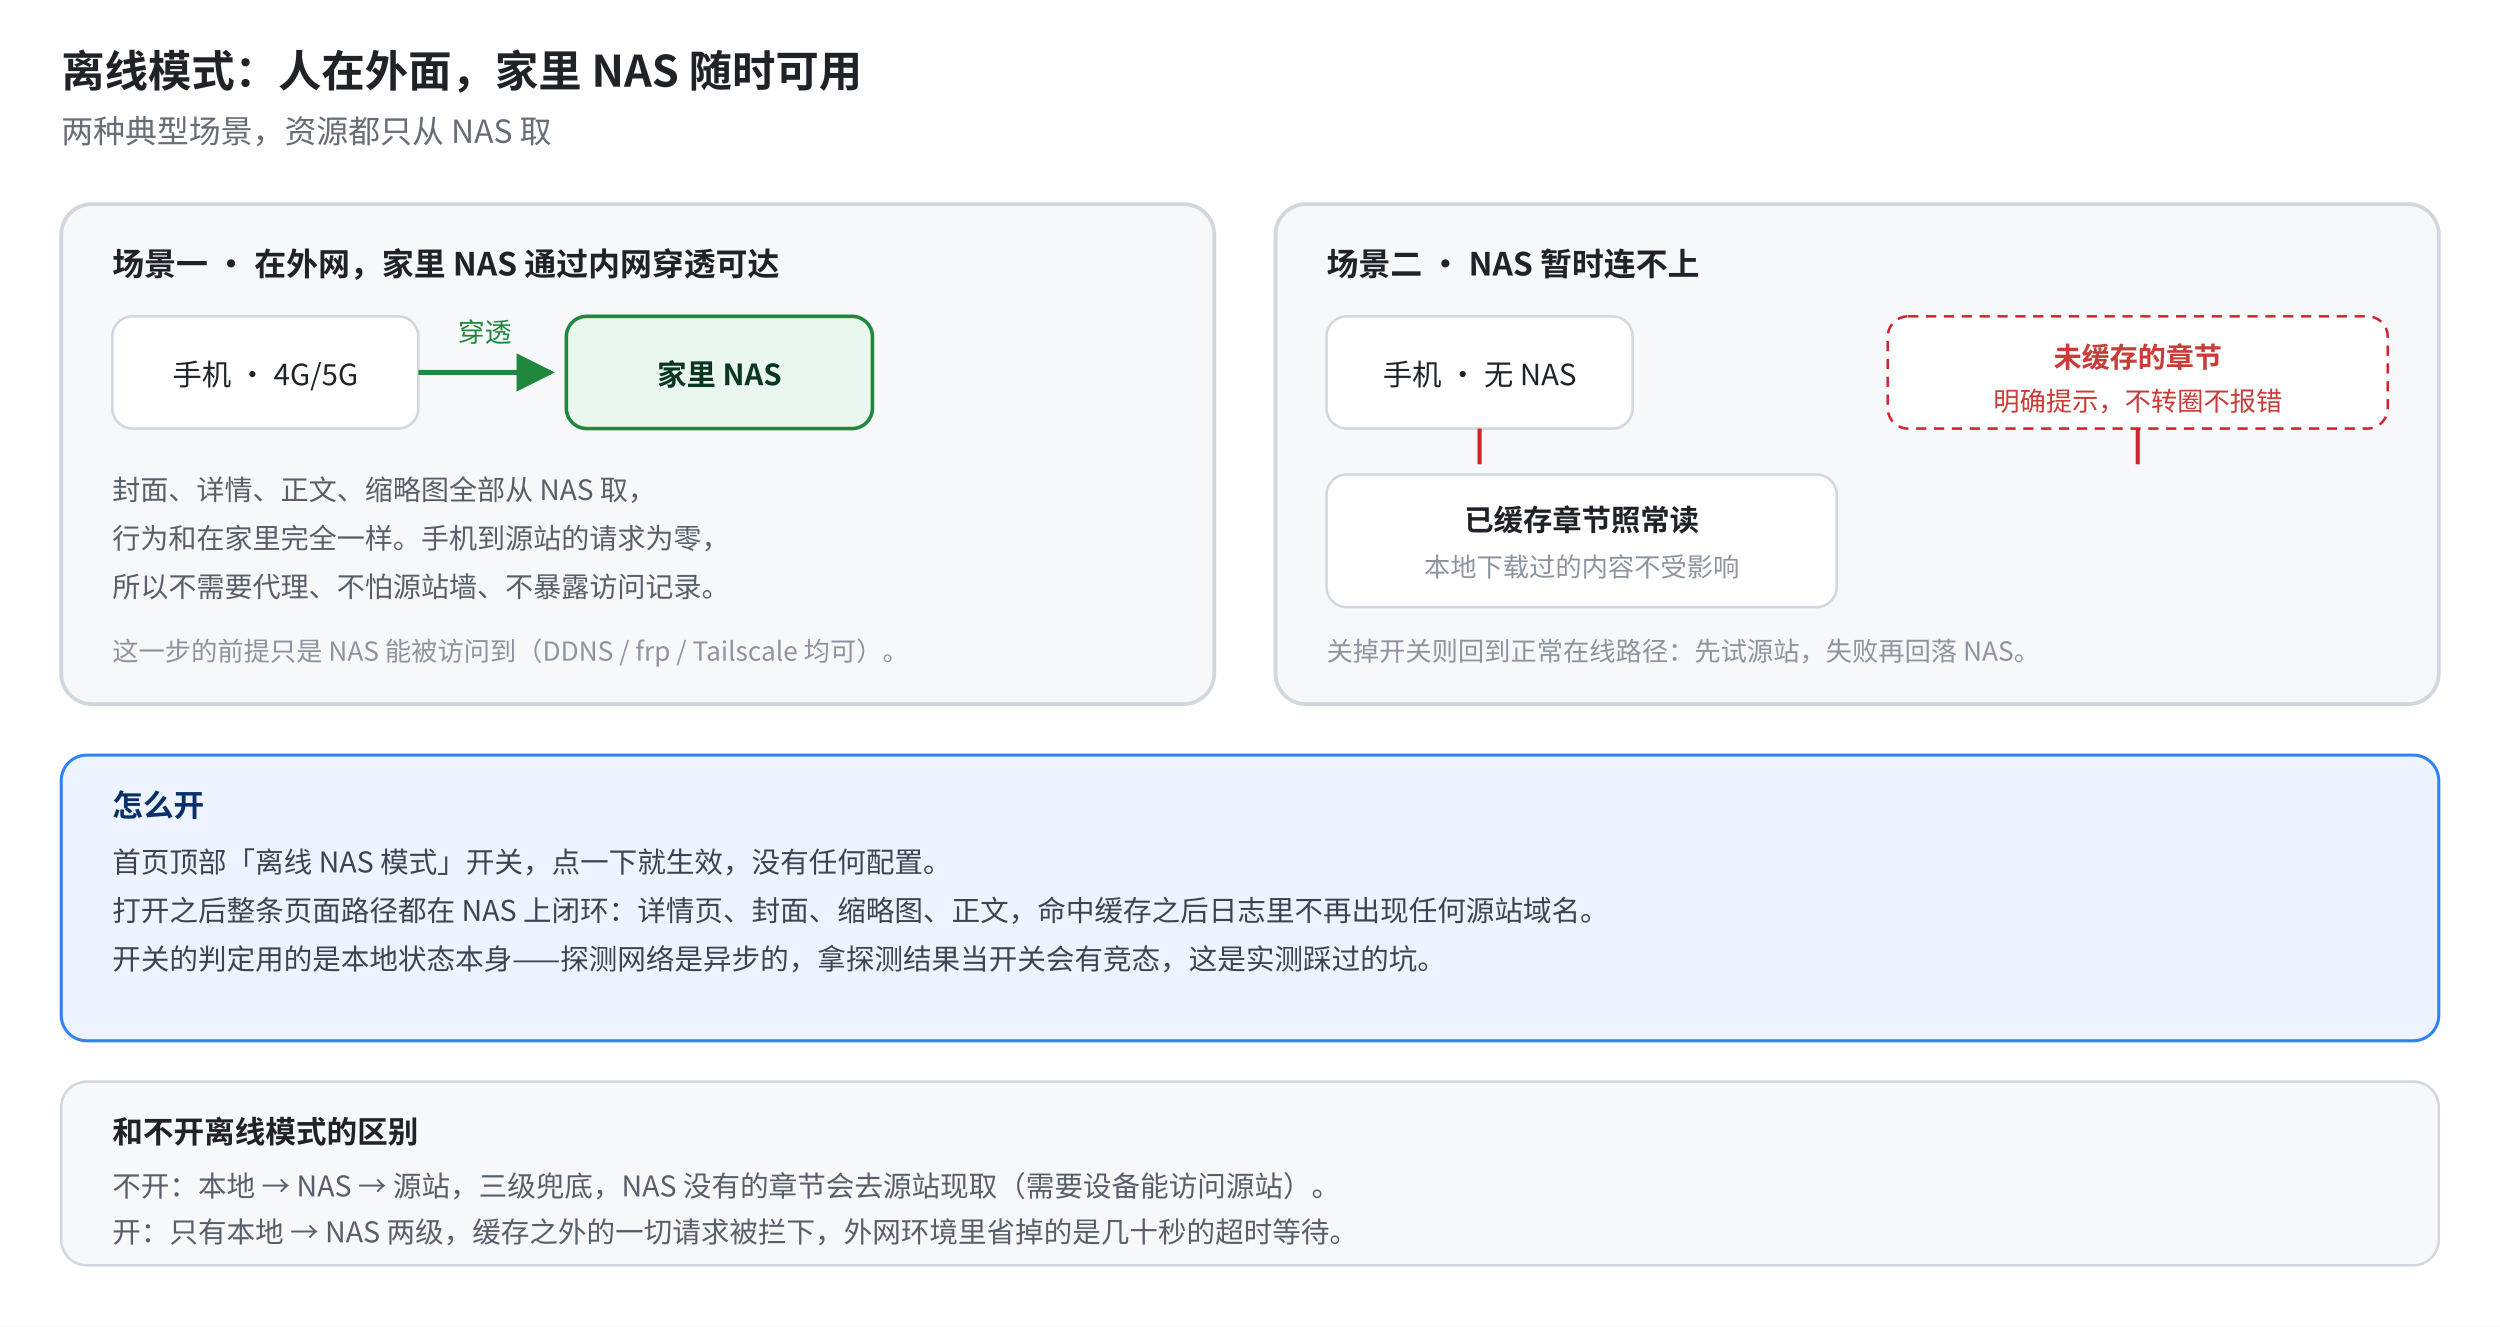
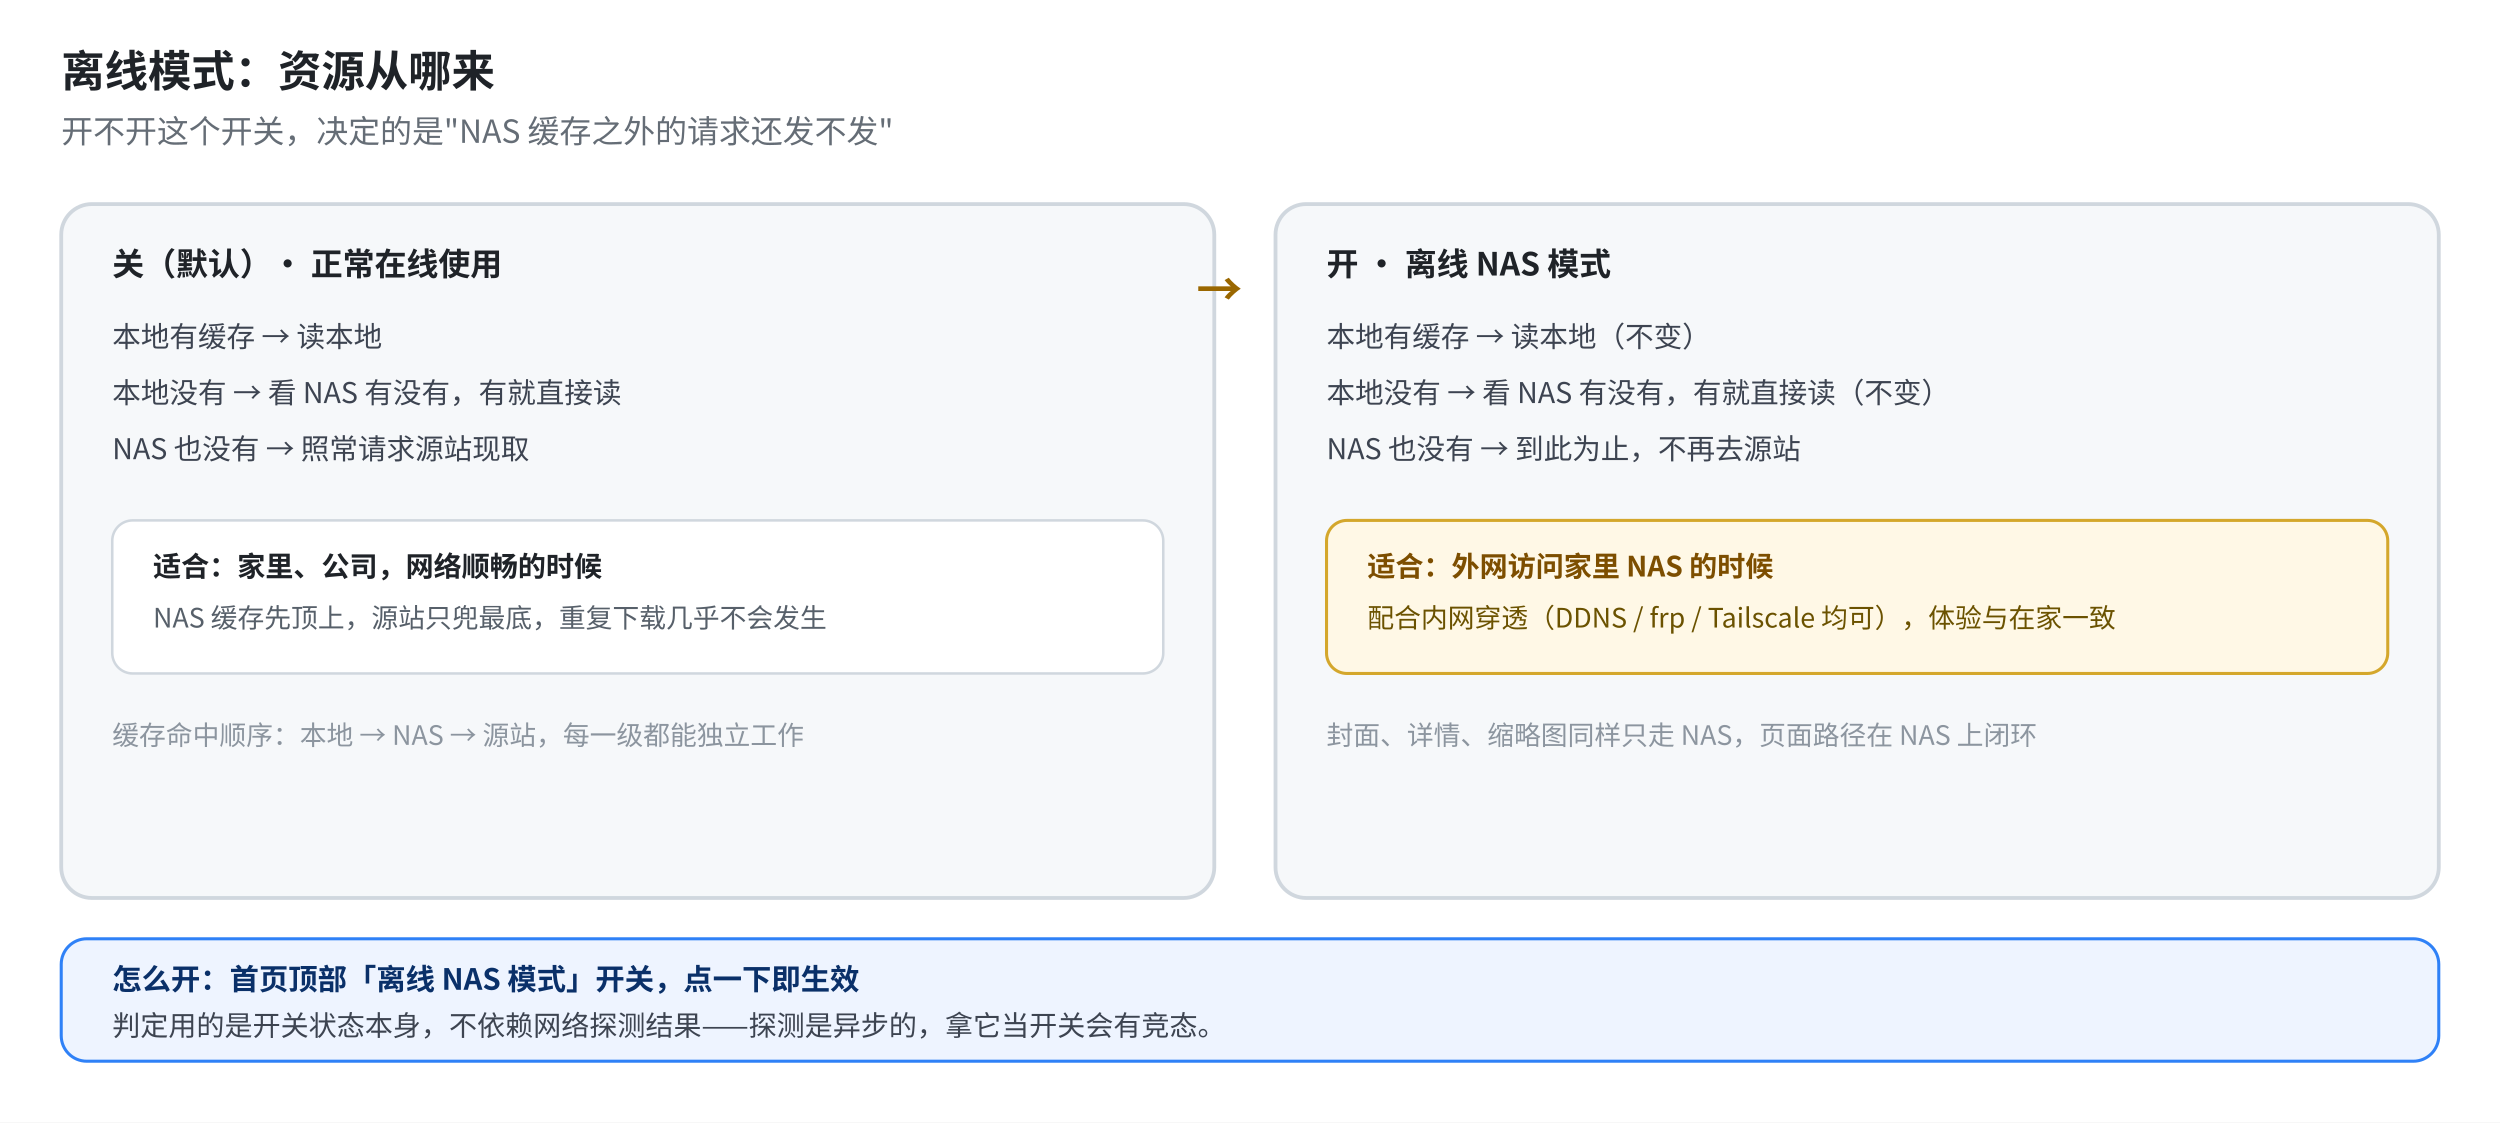
- <svg xmlns="http://www.w3.org/2000/svg" viewBox="0 0 980 520" width="980" height="520" font-family="PingFang SC, Hiragino Sans GB, Microsoft YaHei, Noto Sans CJK SC, Helvetica Neue, Arial, sans-serif">
+ <svg xmlns="http://www.w3.org/2000/svg" viewBox="0 0 980 440" width="980" height="440" font-family="PingFang SC, Hiragino Sans GB, Microsoft YaHei, Noto Sans CJK SC, Helvetica Neue, Arial, sans-serif">
  <defs>
-     <marker id="k1" viewBox="0 0 10 10" refX="9" refY="5" markerWidth="7.5" markerHeight="7.5" orient="auto-start-reverse">
+     <marker id="o1" viewBox="0 0 10 10" refX="9" refY="5" markerWidth="7.5" markerHeight="7.5" orient="auto-start-reverse">
      <path d="M 0 0 L 10 5 L 0 10 z" fill="#1f883d" />
    </marker>
-     <marker id="k2" viewBox="0 0 10 10" refX="9" refY="5" markerWidth="7.5" markerHeight="7.5" orient="auto-start-reverse">
-       <path d="M 0 0 L 10 5 L 0 10 z" fill="#d1242f" />
+     <marker id="o2" viewBox="0 0 10 10" refX="9" refY="5" markerWidth="7.5" markerHeight="7.5" orient="auto-start-reverse">
+       <path d="M 0 0 L 10 5 L 0 10 z" fill="#9a6700" />
    </marker>
  </defs>
-   <rect width="980" height="520" fill="#ffffff" />
-   <text x="24" y="34" font-size="17" font-weight="700" fill="#1f2328">离线模式：人在外面，家里 NAS 随时可用</text>
-   <text x="24" y="56" font-size="12.5" fill="#656d76">两种典型场景，资源都只从 NAS 取</text>
-   <rect x="24" y="80" width="452" height="196" rx="12" fill="#f6f8fa" stroke="#d0d7de" stroke-width="1.5" />
-   <text x="44" y="108" font-size="12.5" font-weight="700" fill="#1f2328">场景一 · 在外网，家里 NAS 通过内网穿透可达</text>
-   <rect x="44" y="124" width="120" height="44" rx="8" fill="#ffffff" stroke="#d0d7de" />
-   <text x="104" y="151" font-size="11.5" fill="#1f2328" text-anchor="middle">手机 · 4G/5G</text>
-   <line x1="164" y1="146" x2="216" y2="146" stroke="#1f883d" stroke-width="2" marker-end="url(#k1)" />
-   <text x="190" y="134" font-size="10.5" fill="#1f883d" text-anchor="middle">穿透</text>
-   <rect x="222" y="124" width="120" height="44" rx="8" fill="#eaf7ee" stroke="#1f883d" stroke-width="1.4" />
-   <text x="282" y="151" font-size="11.5" font-weight="700" fill="#0a3622" text-anchor="middle">家里 NAS</text>
-   <text x="44" y="196" font-size="11" fill="#57606a">封面、详情、正文、缩略图全部从 NAS 取，</text>
-   <text x="44" y="215" font-size="11" fill="#57606a">行为和在家里完全一样。手机到源站的请求为零，</text>
-   <text x="44" y="234" font-size="11" fill="#57606a">所以不需要代理、不怕源站墙、不暴露访问记录。</text>
-   <text x="44" y="259" font-size="10.3" fill="#8c959f">这一步的前提只是 NAS 能被访问到（DDNS / frp / Tailscale 均可）。</text>
-   <rect x="500" y="80" width="456" height="196" rx="12" fill="#f6f8fa" stroke="#d0d7de" stroke-width="1.5" />
-   <text x="520" y="108" font-size="12.5" font-weight="700" fill="#1f2328">场景二 · NAS 暂时连不上</text>
-   <rect x="520" y="124" width="120" height="44" rx="8" fill="#ffffff" stroke="#d0d7de" />
-   <text x="580" y="151" font-size="11.5" fill="#1f2328" text-anchor="middle">手机 · 无 NAS</text>
-   <rect x="520" y="186" width="200" height="52" rx="8" fill="#ffffff" stroke="#d0d7de" />
-   <text x="620" y="208" font-size="11.5" font-weight="700" fill="#1f2328" text-anchor="middle">已缓存章节照常读</text>
-   <text x="620" y="226" font-size="10.3" fill="#8c959f" text-anchor="middle">本地下载过的内容不受影响</text>
-   <rect x="520" y="122" width="416" height="0" fill="none" />
-   <rect x="740" y="124" width="196" height="44" rx="8" fill="#ffffff" stroke="#d1242f" stroke-dasharray="4 3" />
-   <text x="838" y="144" font-size="11" font-weight="700" fill="#c93c37" text-anchor="middle">未缓存的章节</text>
-   <text x="838" y="161" font-size="10.3" fill="#c93c37" text-anchor="middle">明确提示，不转圈不报错</text>
-   <line x1="580" y1="168" x2="580" y2="182" stroke="#d1242f" stroke-width="1.6" />
-   <line x1="838" y1="168" x2="838" y2="182" stroke="#d1242f" stroke-width="1.6" />
-   <text x="520" y="259" font-size="10.3" fill="#8c959f">关掉开关则回到正常在线路径：先试源站，失败再回落 NAS。</text>
-   <rect x="24" y="296" width="932" height="112" rx="10" fill="#eef4ff" stroke="#2f81f7" stroke-width="1.2" />
-   <text x="44" y="320" font-size="12" font-weight="700" fill="#0a3069">怎么开</text>
-   <text x="44" y="342" font-size="11.2" fill="#3d4451">首页顶部「离线 NAS 模式」开关，点一下就生效，没有任何配置。</text>
-   <text x="44" y="361" font-size="11.2" fill="#3d4451">打开之后整条页面路径都在 NAS 上闭环：详情页、封面、缩略图、正文，命中缓存之后日志里不再出现任何源站域名。</text>
-   <text x="44" y="380" font-size="11.2" fill="#3d4451">开关的判定用的是本地状态本身——探测网络是异步的，拿探测结果当开关会有竞态，这是实测踩过的坑。</text>
-   <rect x="24" y="424" width="932" height="72" rx="10" fill="#f6f8fa" stroke="#d0d7de" />
-   <text x="44" y="448" font-size="12" font-weight="700" fill="#1f2328">和不开离线模式的区别</text>
-   <text x="44" y="469" font-size="11.2" fill="#57606a">不开：本地 → NAS → 源站，三级兜底，NAS 没有的章节会去源站现取（需要设备能访问源站）。</text>
-   <text x="44" y="487" font-size="11.2" fill="#57606a">开：只有本地 → NAS 两级，缓存之外的一切请求被拦下，外网环境里省掉的是几十秒的超时等待。</text>
+   <rect width="980" height="440" fill="#ffffff" />
+   <text x="24" y="34" font-size="17" font-weight="700" fill="#1f2328">离线模式：资源从哪来</text>
+   <text x="24" y="56" font-size="12.5" fill="#656d76">开不开这个开关，决定的是"NAS 缓存之外的请求还发不发"</text>
+   <rect x="24" y="80" width="452" height="272" rx="12" fill="#f6f8fa" stroke="#d0d7de" stroke-width="1.5" />
+   <text x="44" y="108" font-size="12.5" font-weight="700" fill="#1f2328">关（默认）· 正常在线使用</text>
+   <g font-size="11.2" fill="#3d4451">
+     <text x="44" y="136">本地有缓存 → 读本地</text>
+     <text x="44" y="158">本地没有 → 看 NAS 有没有，有就直接读</text>
+     <text x="44" y="180">NAS 也没有 → 照常请求源站现取</text>
+   </g>
+   <rect x="44" y="204" width="412" height="60" rx="8" fill="#ffffff" stroke="#d0d7de" />
+   <text x="60" y="226" font-size="11" font-weight="700" fill="#1f2328">适合：家里、公司，网络顺畅的时候</text>
+   <text x="60" y="246" font-size="10.5" fill="#57606a">NAS 缓存先顶上，源站只兜最底，重复下载几乎不会发生</text>
+   <text x="44" y="292" font-size="10.5" fill="#8c959f">缓存命中顺序：本地 → NAS → 源站，每一级都能独立工作</text>
+   <rect x="500" y="80" width="456" height="272" rx="12" fill="#f6f8fa" stroke="#d0d7de" stroke-width="1.5" />
+   <text x="520" y="108" font-size="12.5" font-weight="700" fill="#1f2328">开 · 离线 NAS 模式</text>
+   <g font-size="11.2" fill="#3d4451">
+     <text x="520" y="136">本地有缓存 → 读本地（不变）</text>
+     <text x="520" y="158">本地没有 → 看 NAS 有没有，有就直接读（不变）</text>
+     <text x="520" y="180">NAS 也没有 → 到此为止，不再去源站</text>
+   </g>
+   <rect x="520" y="204" width="416" height="60" rx="8" fill="#fff8e6" stroke="#d4a72c" stroke-width="1.2" />
+   <text x="536" y="226" font-size="11" font-weight="700" fill="#7d4e00">适合：外网访问家里 NAS 的时候</text>
+   <text x="536" y="246" font-size="10.5" fill="#6b5200">配合内网穿透（DDNS / frp / Tailscale 均可），体验与在家一致</text>
+   <text x="520" y="292" font-size="10.5" fill="#8c959f">封面、详情、缩略图同样只走 NAS，页面路径在 NAS 上闭环</text>
+   <text x="478" y="120" font-size="18" font-weight="700" fill="#9a6700" text-anchor="middle">→</text>
+   <rect x="24" y="368" width="932" height="48" rx="10" fill="#eef4ff" stroke="#2f81f7" stroke-width="1.2" />
+   <text x="44" y="388" font-size="11.5" font-weight="700" fill="#0a3069">怎么开：首页顶部「离线 NAS 模式」开关，点一下即生效</text>
+   <text x="44" y="406" font-size="11" fill="#3d4451">判定用的是开关状态本身，不依赖网络探测结果——探测是异步的，拿它当开关会有竞态。</text>
</svg>
